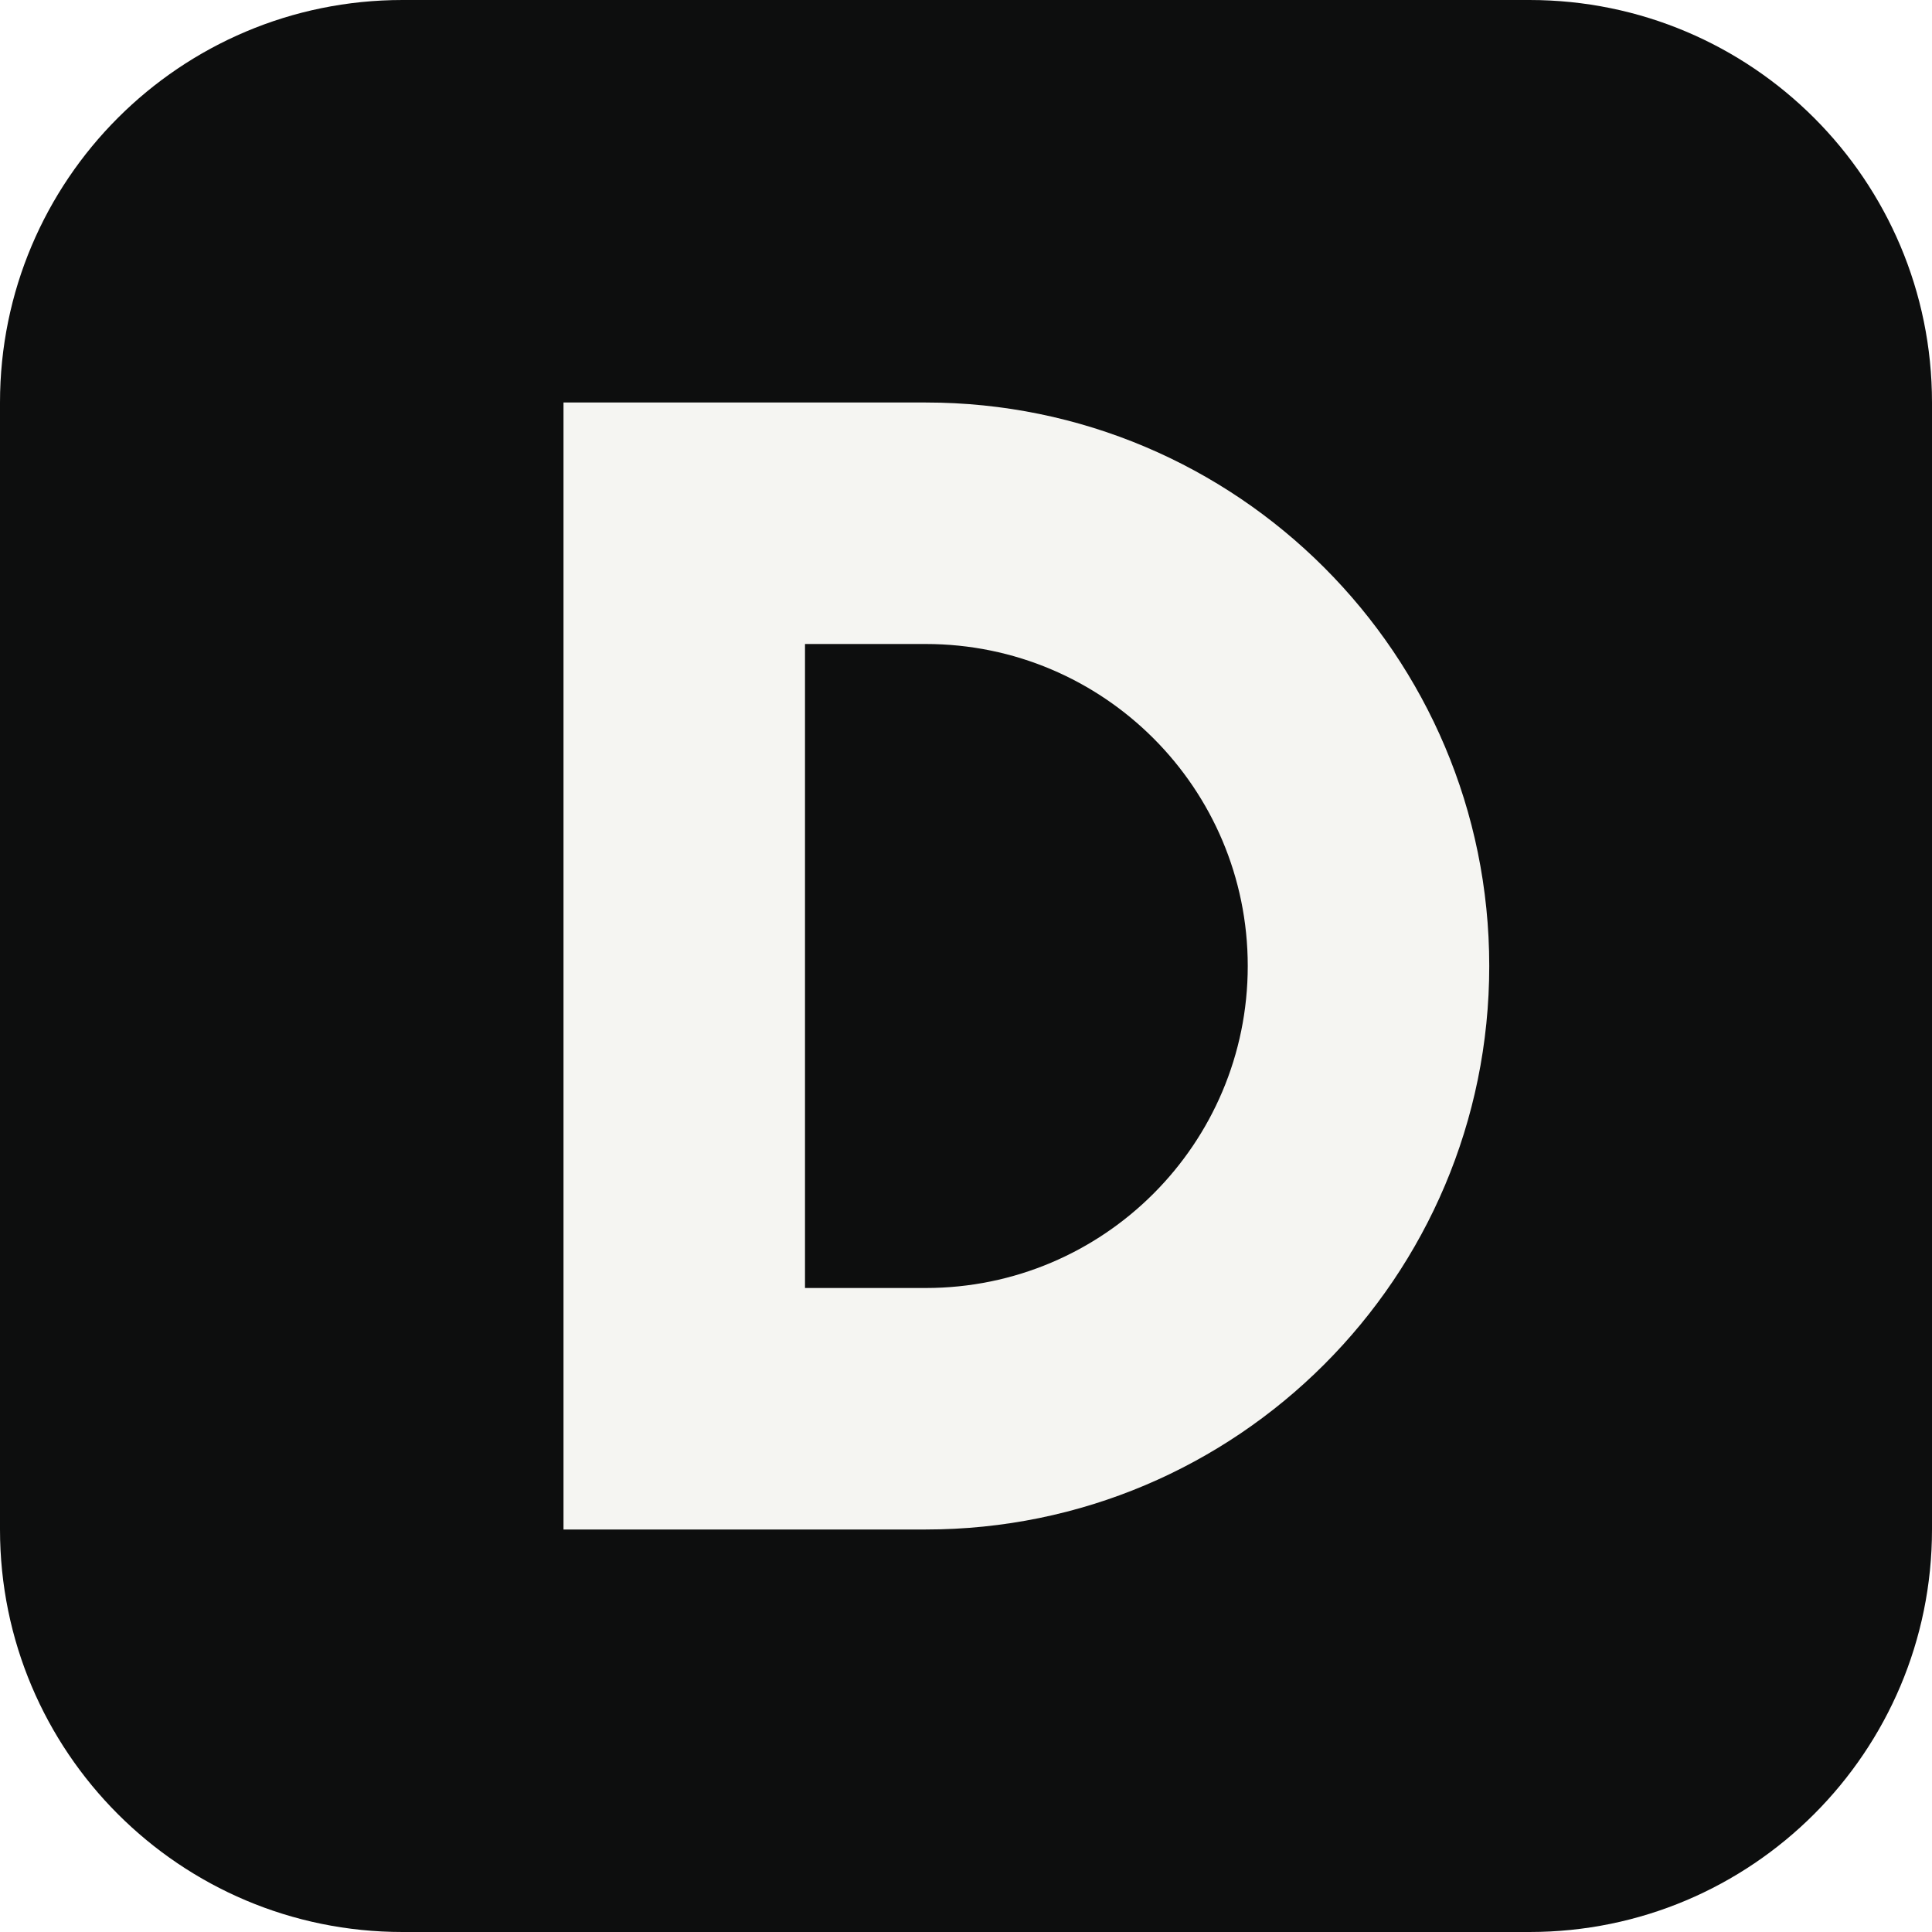
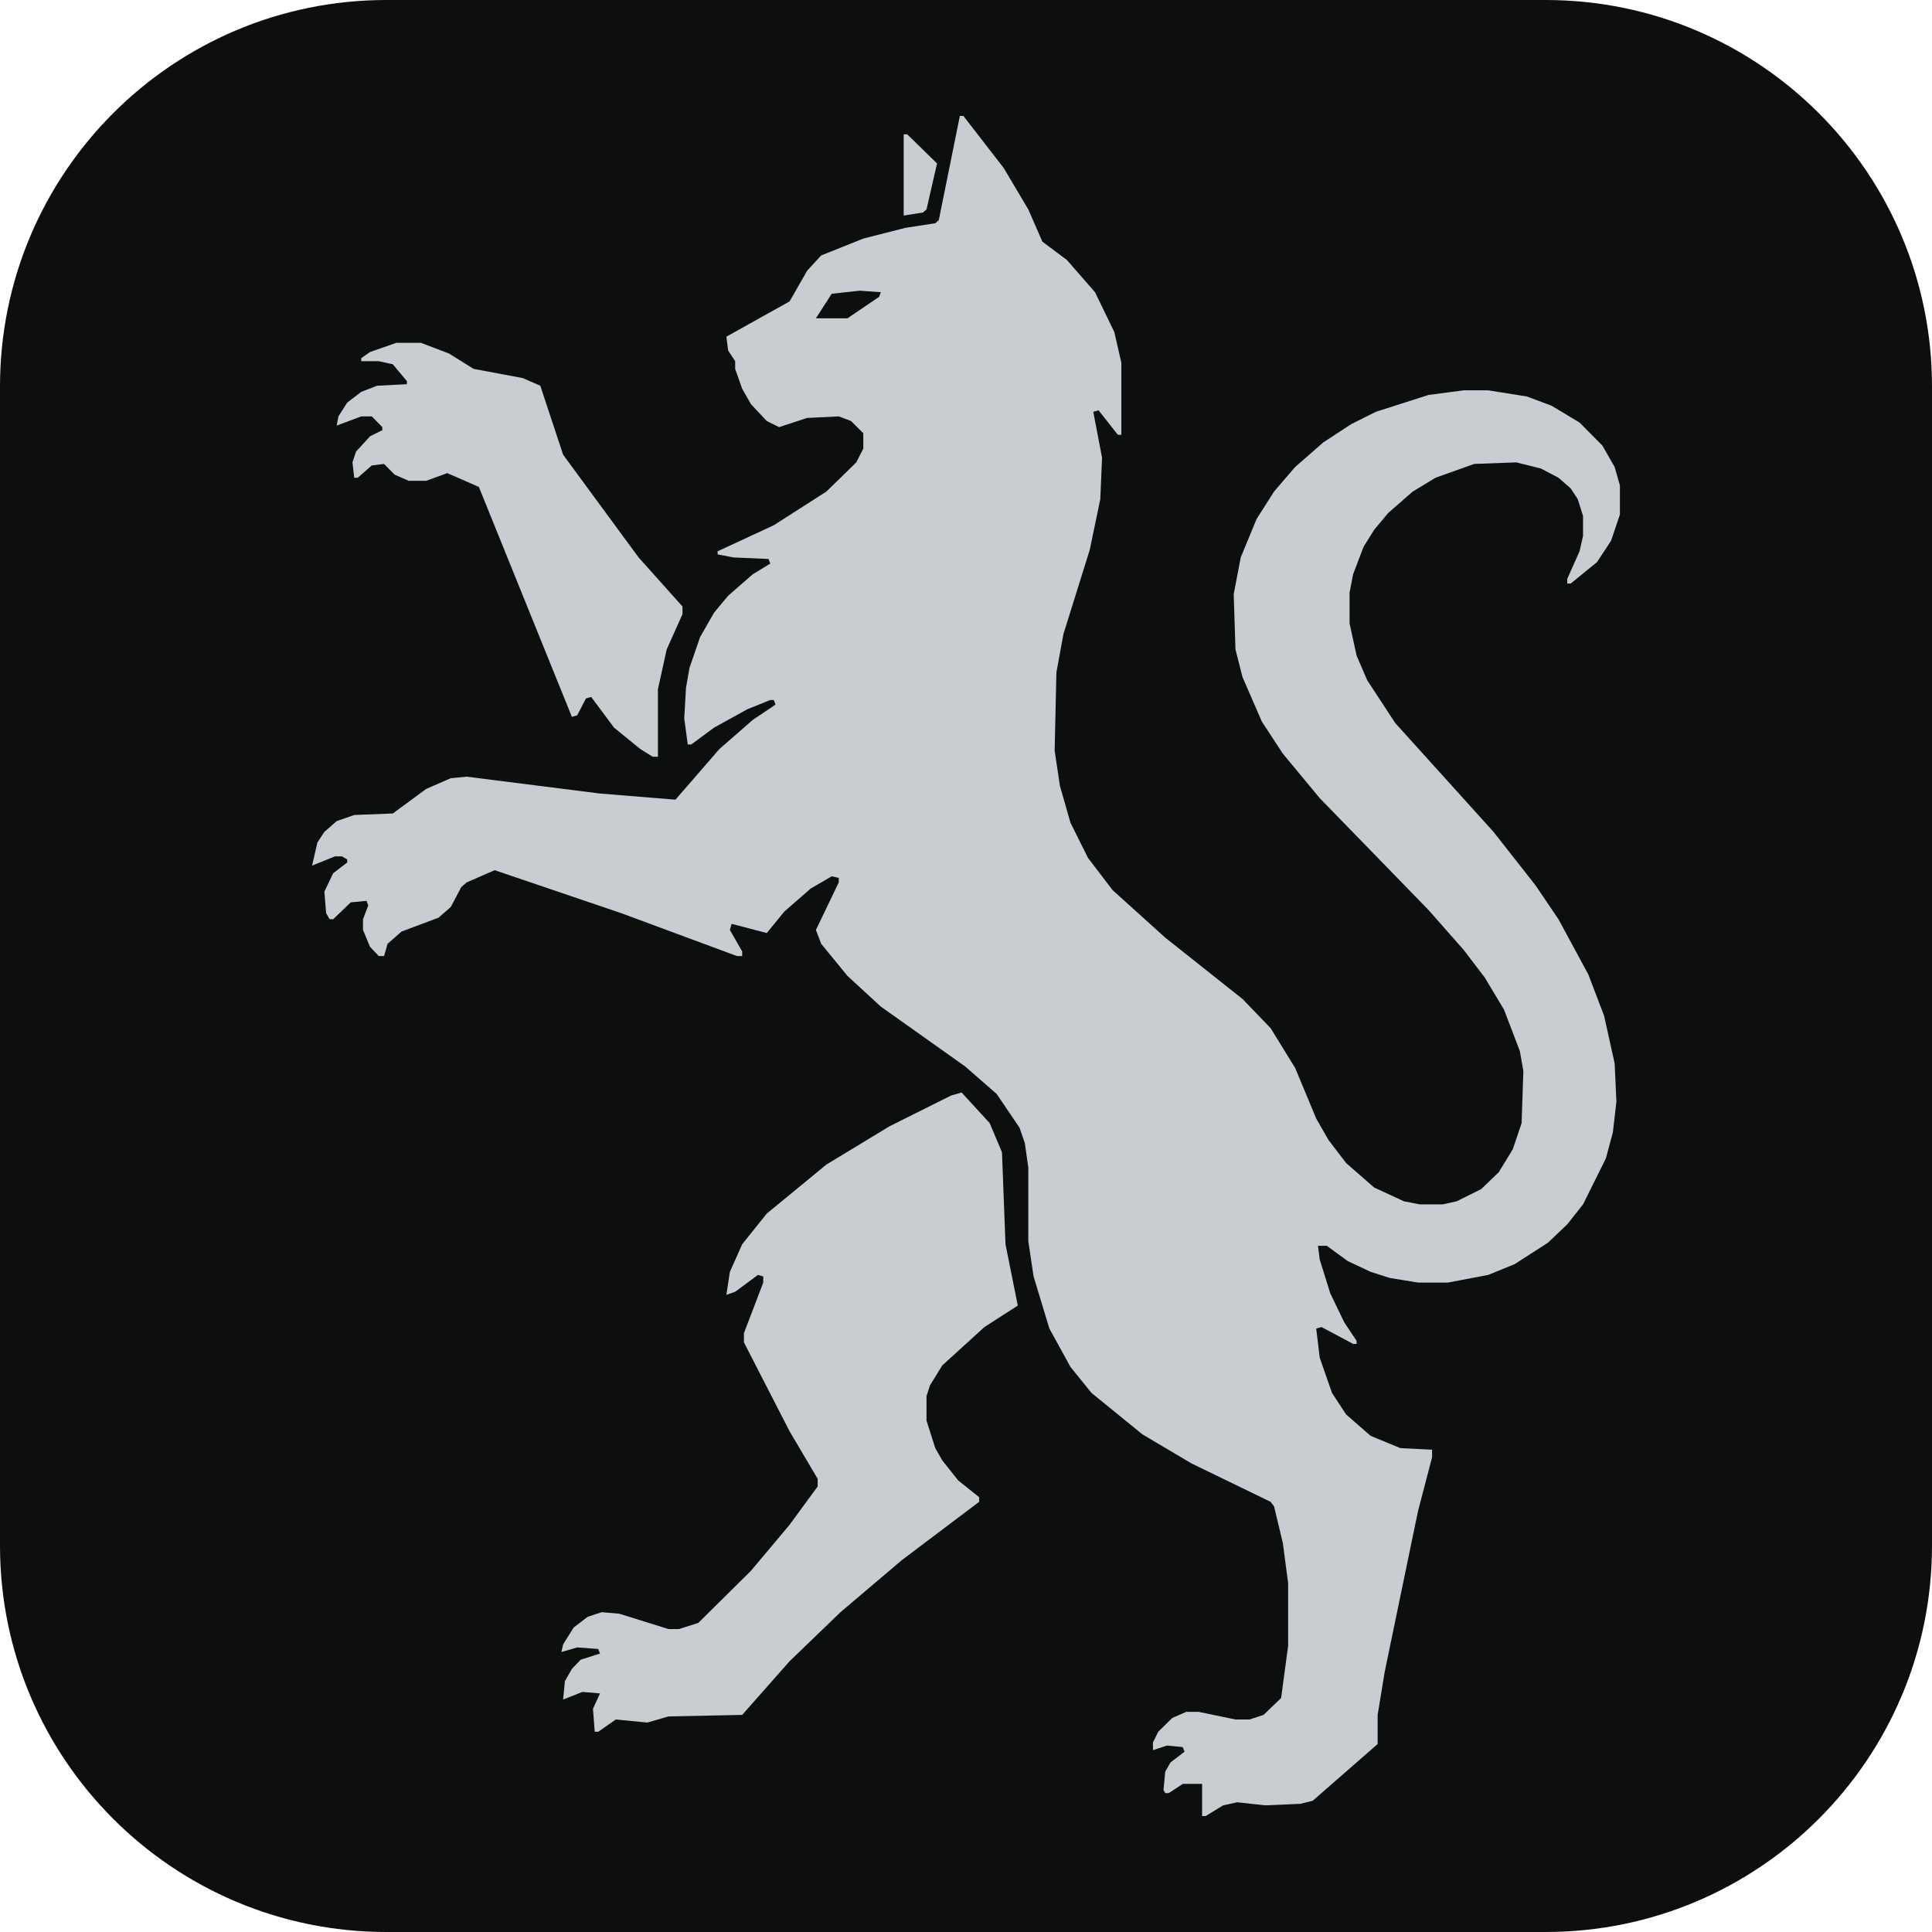
- <svg xmlns="http://www.w3.org/2000/svg" viewBox="0 0 24 24">
-   <rect width="24" height="24" rx="5" fill="#0d0e0e" />
-   <path d="M7 5h4.5a7 7 0 0 1 0 14H7V5Zm3 3v8h1.5a4 4 0 0 0 0-8H10Z" fill="#f5f5f2" />
+ <svg xmlns="http://www.w3.org/2000/svg" viewBox="0 0 650 650">
+   <rect width="650" height="650" rx="130" fill="#0d0e0e" />
+   <path transform="translate(105 39) scale(0.88)" fill-rule="evenodd" clip-rule="evenodd" fill="#c9cdd2" d="M248.322 373.354L244.295 374.527L220.805 386.249L196.644 400.902L173.826 419.657L164.43 431.38L159.732 441.93L158.389 450.721L161.745 449.549L170.47 443.102L172.483 443.688V446.032L165.101 465.374V468.891L182.55 502.885L193.289 521.055V523.986L182.55 538.638L167.785 556.222L147.651 576.15L140.268 578.494H136.242L117.45 572.633L110.738 572.047L105.369 573.805L100 577.908L95.973 584.355L95.302 587.286L101.342 585.528L109.396 586.114L110.067 587.872L102.685 590.216L99.329 593.733L96.644 598.422L95.973 605.455L103.356 602.525L110.067 603.111L107.383 608.972L108.054 617.764H109.396L116.107 613.075L128.188 614.247L136.242 611.903L164.43 611.317L182.55 590.803L202.013 572.047L225.503 552.119L255.034 529.847V528.088L246.98 521.641L240.94 514.022L238.255 509.333L234.899 498.783V489.405L236.242 485.302L240.94 477.683L257.047 463.03L269.799 454.824L265.101 431.38L263.758 396.213L259.06 385.077L248.322 373.354ZM22.148 90.261L18.792 92.606V93.778H25.503L30.872 94.95L36.242 101.398V102.57L24.832 103.156L18.792 105.5L13.423 109.603L10.067 114.878L9.396 118.395L18.792 114.878H22.819L26.846 118.981V120.153L22.148 122.498L16.779 128.359L15.436 132.462L16.107 138.323H17.45L22.819 133.634L27.517 133.048L31.544 137.151L36.913 139.495H43.624L51.678 136.564L63.758 141.839L99.329 229.757L101.342 229.17L104.698 222.723L106.711 222.137L115.436 233.859L125.503 242.065L130.201 244.995H132.215V219.206L135.57 203.968L141.611 190.487V187.556L124.832 168.801L95.973 129.531L87.248 103.156L80.537 100.225L61.745 96.709L52.349 90.848L41.611 86.745H32.215L22.148 90.261ZM226.174 7.033V38.097L233.557 36.925L234.899 35.753L238.926 18.169L227.517 7.033H226.174ZM247.651 0L239.597 39.856L238.255 41.028L226.846 42.786L210.738 46.889L194.631 53.336L189.262 59.197L182.55 70.92L158.389 84.4L159.06 89.675L161.745 93.778V96.709L164.43 104.328L167.785 110.189L173.826 116.637L178.523 118.981L189.262 115.464L201.342 114.878L206.04 116.637L210.738 121.326V127.187L208.054 132.462L196.644 143.598L176.51 156.492L155.034 166.456V167.628L161.074 168.801L174.497 169.387L175.168 171.145L168.456 175.248L159.06 183.454L153.691 189.901L148.322 199.279L144.295 211.001L142.953 218.62L142.282 230.343L143.624 240.307H144.966L153.691 233.859L166.443 226.826L175.168 223.309H176.51L177.181 225.068L168.456 230.929L155.705 242.065L138.926 261.407L110.067 259.062L59.06 252.615L53.02 253.201L43.624 257.304L30.872 266.682L16.107 267.268L9.396 269.612L4.698 273.715L2.013 277.818L0 286.61L8.725 283.093H11.409L13.423 284.265V285.437L8.054 289.54L4.698 296.573L5.369 304.779L6.711 307.124H8.054L14.765 300.676L20.805 300.09L21.477 301.849L19.463 307.124V311.226L22.148 317.674L25.503 321.19H27.517L28.859 316.501L34.228 311.812L48.322 306.537L53.02 302.435L57.047 294.815L59.06 293.057L69.799 288.368L118.121 304.779L162.416 321.19H164.43V319.432L159.732 311.226L160.403 308.882L173.826 312.399L180.537 304.193L190.604 295.401L198.658 290.712L201.342 291.298V293.057L192.617 311.226L194.631 316.501L204.698 328.81L217.45 340.532L249.664 363.39L261.745 373.94L270.47 386.835L272.483 392.696L273.825 402.074V430.207L275.839 443.688L281.879 463.616L289.933 478.269L297.987 488.233L317.45 504.058L336.242 515.194L366.443 529.847L367.785 531.605L371.141 545.672L373.154 560.911V584.941L370.47 604.869L363.758 611.317L358.389 613.075H353.02L338.926 610.144H334.228L328.859 612.489L323.49 617.764L321.477 621.867V624.797L326.846 623.039L332.886 623.625L333.557 625.383L328.188 629.486L326.174 633.003L325.503 640.036L326.174 641.208H327.517L332.886 637.692H340.268V650H341.611L348.322 645.897L353.691 644.725L364.43 645.897L377.852 645.311L382.55 644.139L407.383 622.453V611.317L410.067 594.905L422.819 533.363L428.188 512.849V509.919L416.107 509.333L404.698 504.644L395.302 496.438L389.933 488.233L385.235 474.752L383.893 463.616L385.906 463.03L397.987 469.477H399.329V468.305L394.631 461.271L389.262 450.135L385.235 437.241L384.564 431.966H387.919L395.973 437.827L404.698 441.93L412.081 444.274L422.819 446.032H434.228L449.664 443.102L459.732 438.999L472.483 430.794L479.866 423.76L485.906 416.141L494.631 398.557L497.315 388.593L498.658 376.871L497.987 362.218L493.96 344.049L487.919 328.224L476.51 307.124L467.785 294.229L451.678 273.715L414.094 232.101L403.356 215.69L399.329 206.312L396.644 194.004V182.281L397.987 175.248L402.013 164.698L406.04 158.251L411.409 151.803L420.805 143.598L429.53 138.323L444.295 133.048L460.403 132.462L469.799 134.806L476.51 138.323L481.208 142.426L483.893 146.528L485.906 152.976V160.595L484.564 166.456L479.866 177.006V178.765H481.208L491.275 170.559L496.644 162.353L500 152.39V141.253L497.987 134.22L493.289 126.014L484.564 117.223L473.826 110.775L464.43 107.259L449.664 104.914H440.268L426.846 106.673L406.711 113.12L397.315 117.809L386.577 124.842L375.839 134.22L367.785 143.598L361.074 154.148L355.034 168.801L352.349 182.867L353.02 203.968L355.705 214.518L363.087 231.515L371.141 243.823L385.235 260.821L426.846 303.607L440.268 318.846L448.322 329.396L455.705 341.704L461.745 357.529L463.087 365.149L462.416 385.077L459.06 395.041L453.691 403.832L446.98 410.28L437.584 414.968L432.215 416.141H423.49L417.45 414.968L406.04 409.693L395.302 400.316L388.591 391.524L383.893 383.318L375.839 363.977L366.443 348.738L355.705 337.601L326.174 314.157L306.04 295.987L296.644 283.679L289.933 270.198L285.906 256.132L283.893 242.651L284.564 212.759L287.248 198.106L297.315 165.87L301.342 146.528L302.013 130.703L298.658 113.12L300.671 112.534L308.054 121.912H309.396V94.364L306.711 82.642L299.329 67.403L288.591 55.095L279.195 48.061L273.825 35.753L264.43 19.928L248.993 0H247.651ZM217.45 67.403L216.779 69.161L204.698 77.367H192.617L198.658 67.989L209.396 66.817L217.45 67.403Z" />
</svg>
